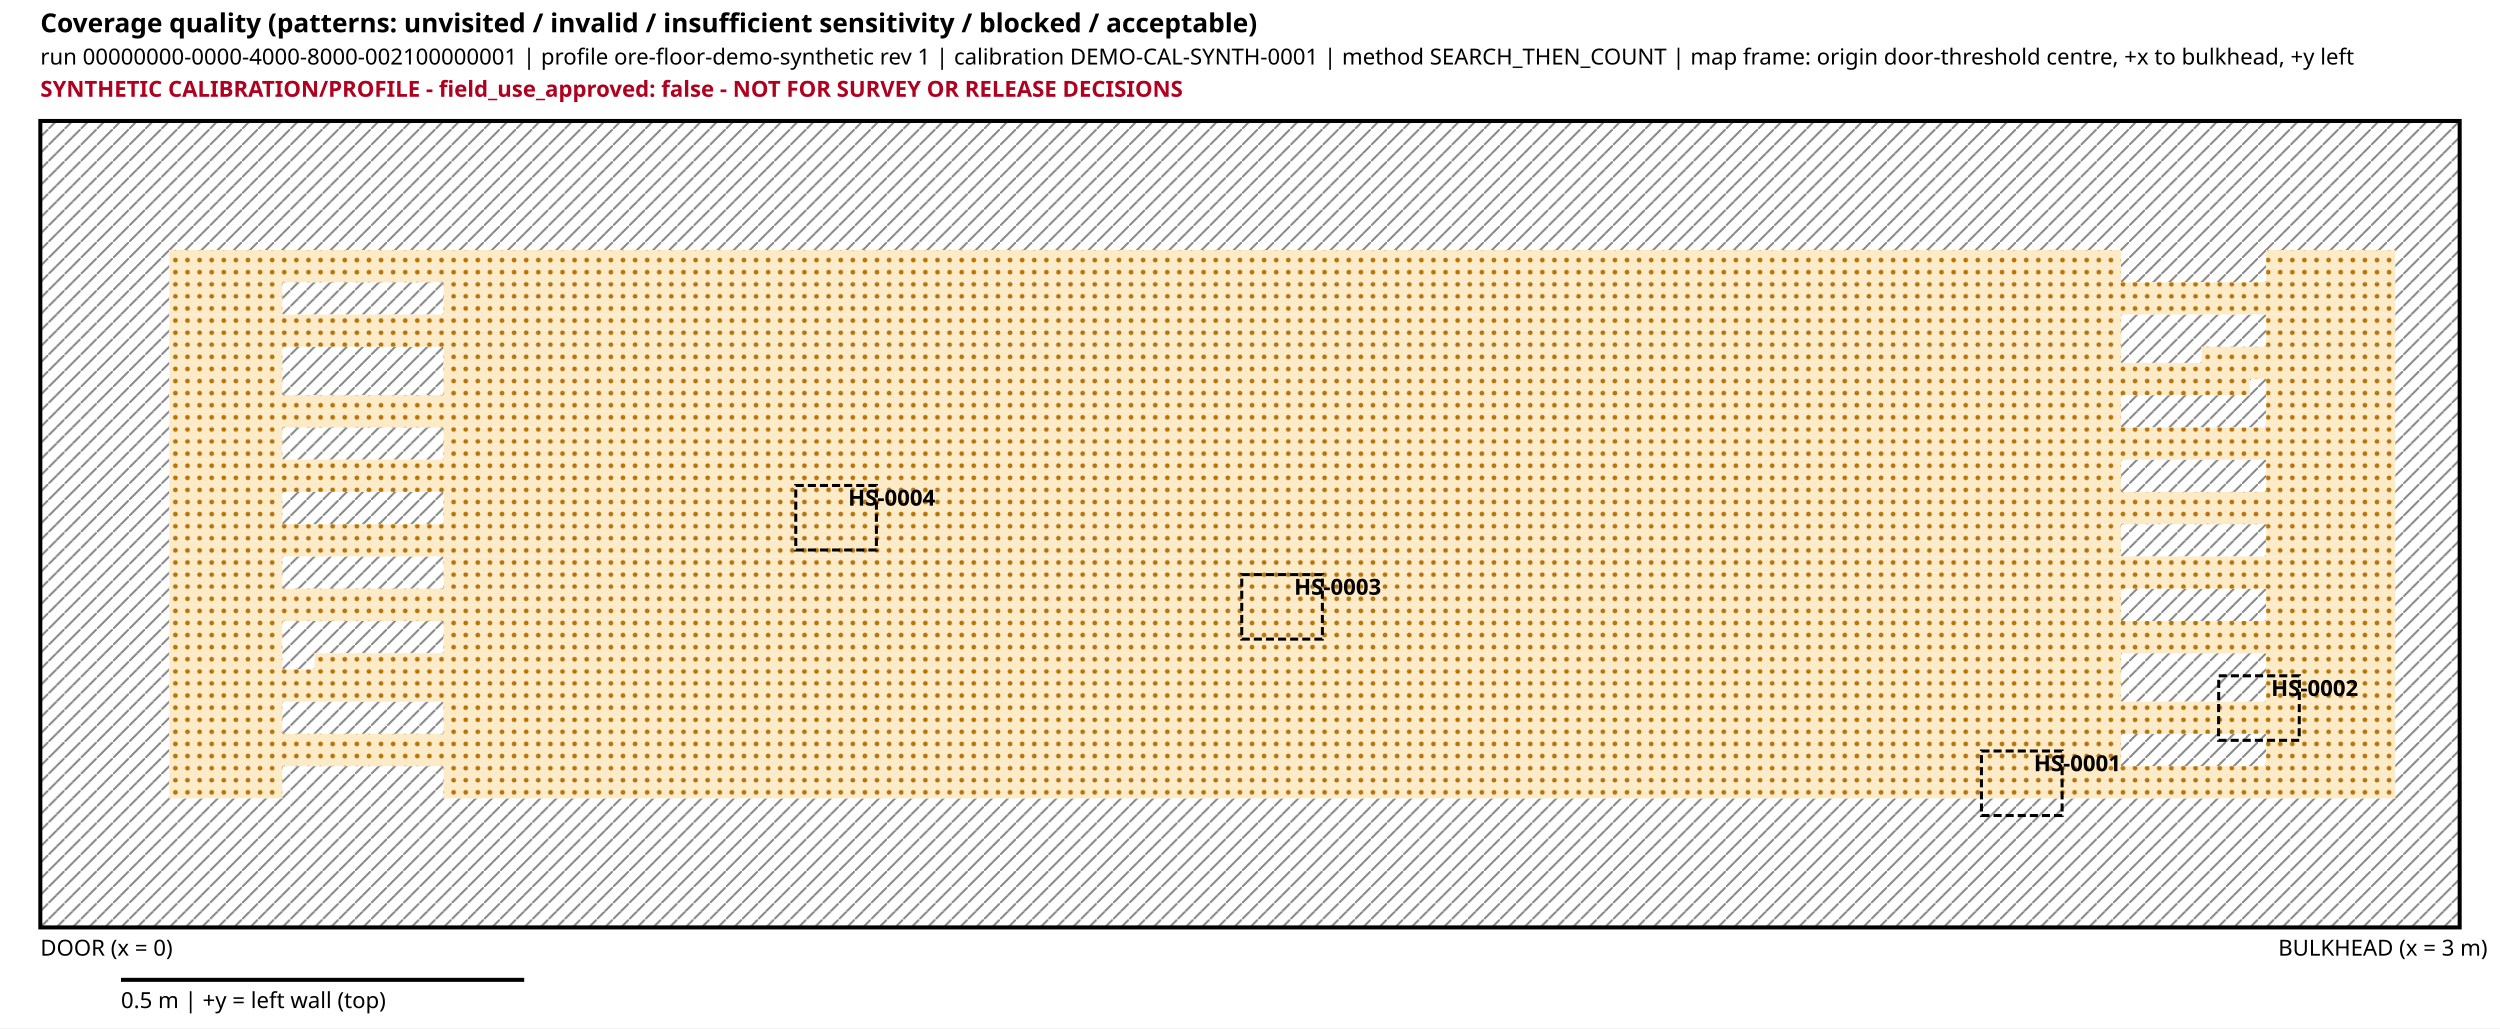
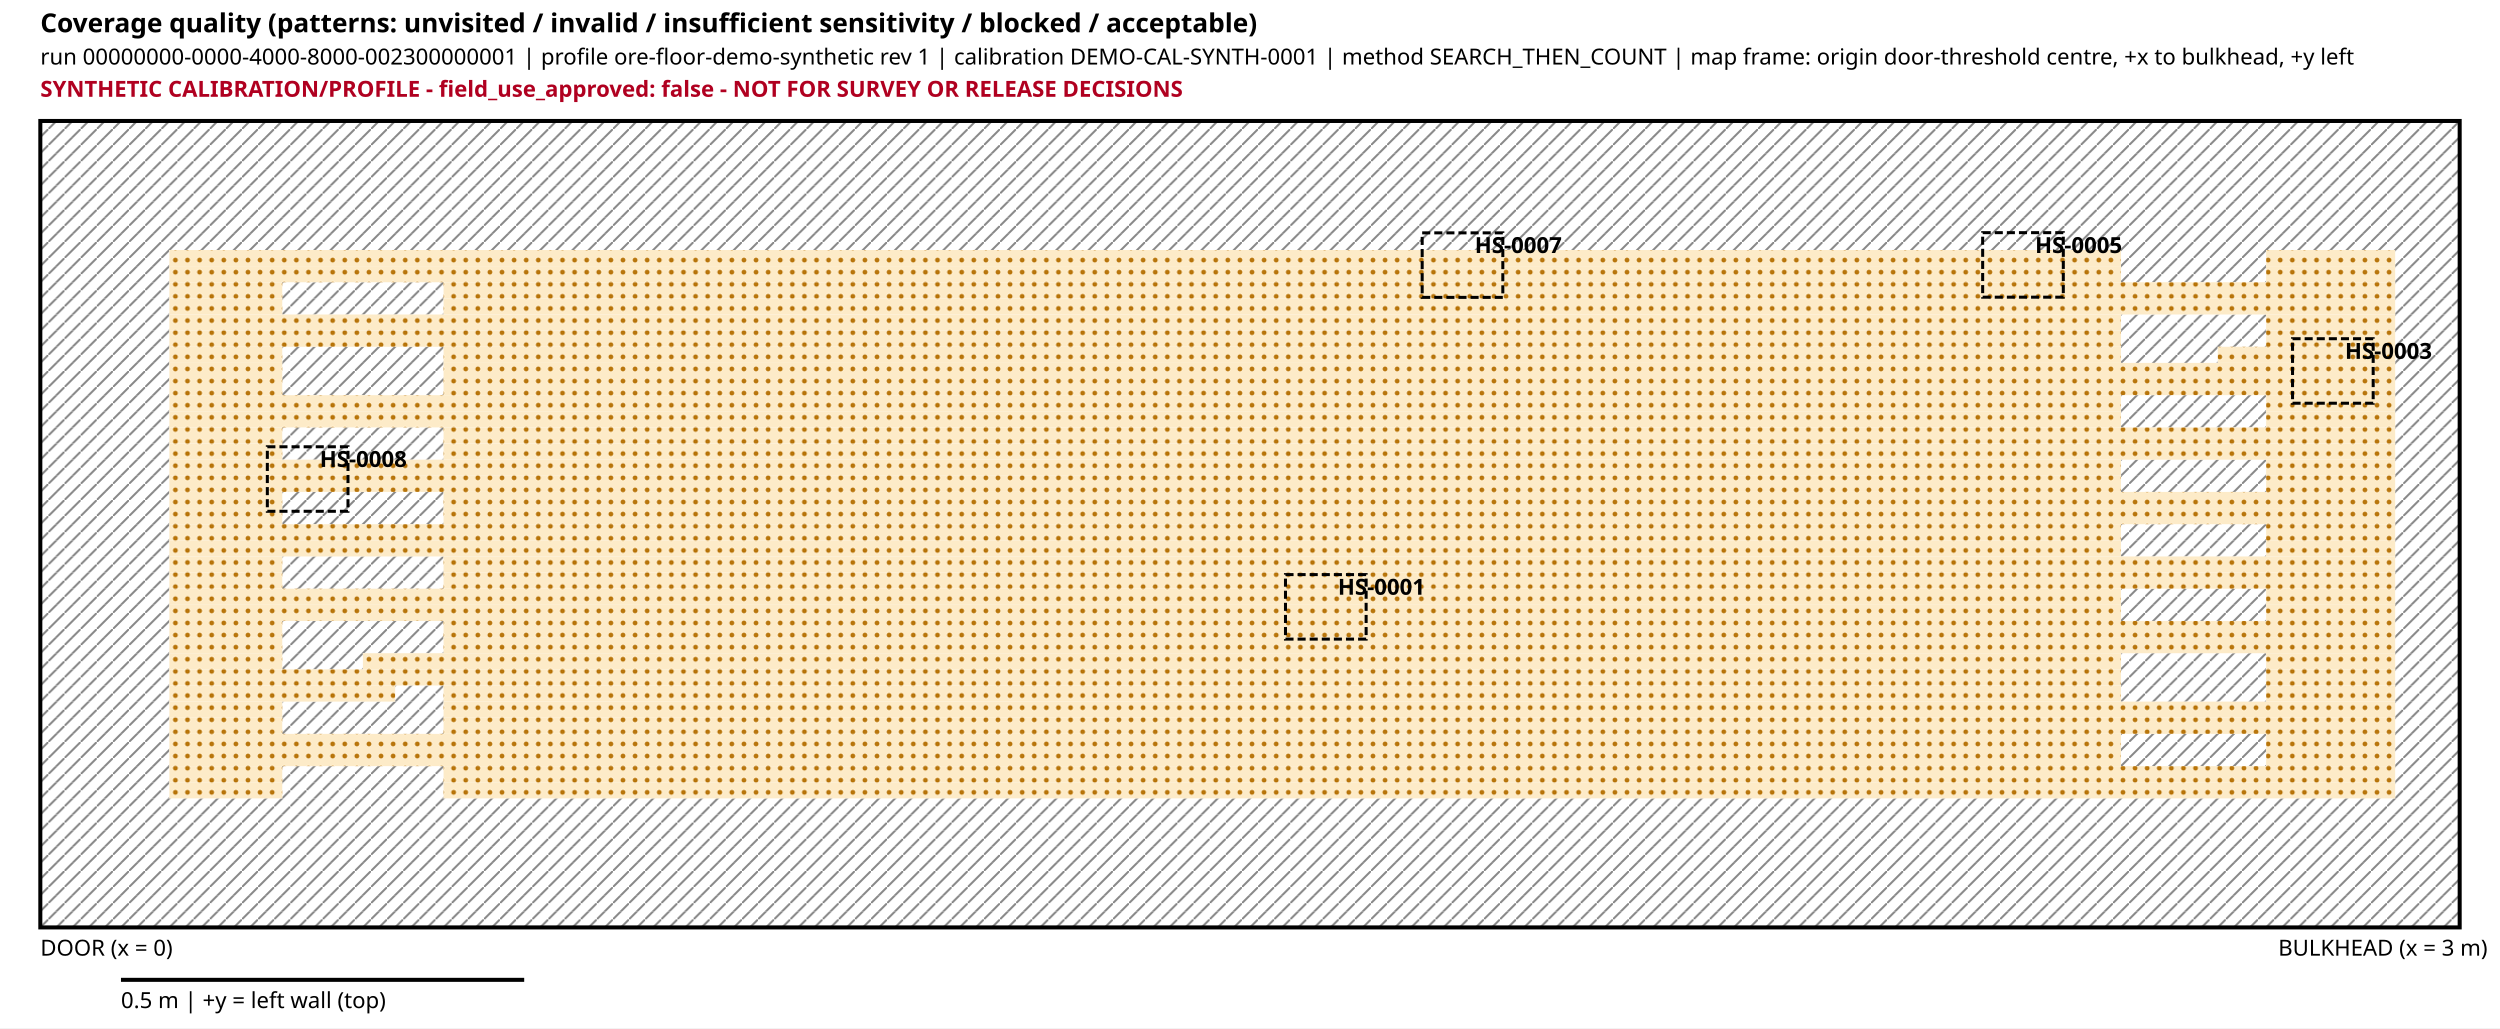
<svg xmlns="http://www.w3.org/2000/svg" width="1240" height="510" viewBox="0 0 1240 510" font-family="sans-serif" font-size="11">
  <defs>
    <pattern id="p-UNVISITED" width="8" height="8" patternUnits="userSpaceOnUse">
      <rect width="8" height="8" fill="#fff" />
      <path d="M0 8L8 0" stroke="#888" stroke-width="1" />
    </pattern>
    <pattern id="p-INVALID_DATA" width="8" height="8" patternUnits="userSpaceOnUse">
      <rect width="8" height="8" fill="#f6d5d5" />
      <path d="M0 0L8 8M0 8L8 0" stroke="#c83c3c" stroke-width="1" />
    </pattern>
    <pattern id="p-INSUFFICIENT_SENSITIVITY" width="6" height="6" patternUnits="userSpaceOnUse">
      <rect width="6" height="6" fill="#fdebc8" />
      <circle cx="3" cy="3" r="1.2" fill="#b9770e" />
    </pattern>
    <pattern id="p-BLOCKED" width="8" height="8" patternUnits="userSpaceOnUse">
      <rect width="8" height="8" fill="#e4dcf0" />
      <path d="M0 4H8" stroke="#785aa0" stroke-width="2" />
    </pattern>
    <pattern id="p-EXCLUDED" width="8" height="8" patternUnits="userSpaceOnUse">
      <rect width="8" height="8" fill="#5a5a5a" />
    </pattern>
    <pattern id="p-ACCEPTABLE" width="8" height="8" patternUnits="userSpaceOnUse">
      <rect width="8" height="8" fill="#2e8b57" />
    </pattern>
  </defs>
  <rect width="1240" height="510" fill="#fff" />
  <text x="20" y="16" font-size="13" font-weight="bold">Coverage quality (patterns: unvisited / invalid / insufficient sensitivity / blocked / acceptable)</text>
-   <text x="20" y="32">run 00000000-0000-4000-8000-002100000001 | profile ore-floor-demo-synthetic rev 1 | calibration DEMO-CAL-SYNTH-0001 | method SEARCH_THEN_COUNT | map frame: origin door-threshold centre, +x to bulkhead, +y left</text>
+   <text x="20" y="32">run 00000000-0000-4000-8000-002300000001 | profile ore-floor-demo-synthetic rev 1 | calibration DEMO-CAL-SYNTH-0001 | method SEARCH_THEN_COUNT | map frame: origin door-threshold centre, +x to bulkhead, +y left</text>
  <text x="20" y="48" fill="#b00020" font-weight="bold">SYNTHETIC CALIBRATION/PROFILE - field_use_approved: false - NOT FOR SURVEY OR RELEASE DECISIONS</text>
  <rect x="20.0" y="452.0" width="1200.0" height="8.0" fill="url(#p-UNVISITED)" />
  <rect x="20.0" y="444.0" width="1200.0" height="8.0" fill="url(#p-UNVISITED)" />
  <rect x="20.0" y="436.0" width="1200.0" height="8.0" fill="url(#p-UNVISITED)" />
  <rect x="20.0" y="428.0" width="1200.0" height="8.0" fill="url(#p-UNVISITED)" />
  <rect x="20.0" y="420.0" width="1200.0" height="8.0" fill="url(#p-UNVISITED)" />
  <rect x="20.0" y="412.0" width="1200.0" height="8.0" fill="url(#p-UNVISITED)" />
  <rect x="20.0" y="404.0" width="1200.0" height="8.0" fill="url(#p-UNVISITED)" />
  <rect x="20.0" y="396.0" width="1200.0" height="8.0" fill="url(#p-UNVISITED)" />
  <rect x="20.0" y="388.0" width="64.0" height="8.0" fill="url(#p-UNVISITED)" />
  <rect x="140.0" y="388.0" width="80.0" height="8.0" fill="url(#p-UNVISITED)" />
  <rect x="1188.0" y="388.0" width="32.0" height="8.0" fill="url(#p-UNVISITED)" />
  <rect x="20.0" y="380.0" width="64.0" height="8.0" fill="url(#p-UNVISITED)" />
  <rect x="140.0" y="380.0" width="80.0" height="8.0" fill="url(#p-UNVISITED)" />
  <rect x="1188.0" y="380.0" width="32.0" height="8.0" fill="url(#p-UNVISITED)" />
  <rect x="20.0" y="372.0" width="64.0" height="8.0" fill="url(#p-UNVISITED)" />
  <rect x="1052.0" y="372.0" width="72.0" height="8.0" fill="url(#p-UNVISITED)" />
  <rect x="1188.0" y="372.0" width="32.0" height="8.0" fill="url(#p-UNVISITED)" />
  <rect x="20.0" y="364.0" width="64.0" height="8.0" fill="url(#p-UNVISITED)" />
  <rect x="1052.0" y="364.0" width="72.0" height="8.0" fill="url(#p-UNVISITED)" />
  <rect x="1188.0" y="364.0" width="32.0" height="8.0" fill="url(#p-UNVISITED)" />
  <rect x="20.0" y="356.0" width="64.0" height="8.0" fill="url(#p-UNVISITED)" />
  <rect x="140.0" y="356.0" width="80.0" height="8.0" fill="url(#p-UNVISITED)" />
  <rect x="1188.0" y="356.0" width="32.0" height="8.0" fill="url(#p-UNVISITED)" />
  <rect x="20.0" y="348.0" width="64.0" height="8.0" fill="url(#p-UNVISITED)" />
  <rect x="140.0" y="348.0" width="80.0" height="8.0" fill="url(#p-UNVISITED)" />
  <rect x="1188.0" y="348.0" width="32.0" height="8.0" fill="url(#p-UNVISITED)" />
  <rect x="20.0" y="340.0" width="64.0" height="8.0" fill="url(#p-UNVISITED)" />
+   <rect x="196.0" y="340.0" width="24.0" height="8.0" fill="url(#p-UNVISITED)" />
  <rect x="1052.0" y="340.0" width="72.0" height="8.0" fill="url(#p-UNVISITED)" />
  <rect x="1188.0" y="340.0" width="32.0" height="8.0" fill="url(#p-UNVISITED)" />
  <rect x="20.0" y="332.0" width="64.0" height="8.0" fill="url(#p-UNVISITED)" />
  <rect x="1052.0" y="332.0" width="72.0" height="8.0" fill="url(#p-UNVISITED)" />
  <rect x="1188.0" y="332.0" width="32.0" height="8.0" fill="url(#p-UNVISITED)" />
  <rect x="20.0" y="324.0" width="64.0" height="8.0" fill="url(#p-UNVISITED)" />
-   <rect x="140.0" y="324.0" width="16.0" height="8.0" fill="url(#p-UNVISITED)" />
+   <rect x="140.0" y="324.0" width="40.0" height="8.0" fill="url(#p-UNVISITED)" />
  <rect x="1052.0" y="324.0" width="72.0" height="8.0" fill="url(#p-UNVISITED)" />
  <rect x="1188.0" y="324.0" width="32.0" height="8.0" fill="url(#p-UNVISITED)" />
  <rect x="20.0" y="316.0" width="64.0" height="8.0" fill="url(#p-UNVISITED)" />
  <rect x="140.0" y="316.0" width="80.0" height="8.0" fill="url(#p-UNVISITED)" />
  <rect x="1188.0" y="316.0" width="32.0" height="8.0" fill="url(#p-UNVISITED)" />
  <rect x="20.0" y="308.0" width="64.0" height="8.0" fill="url(#p-UNVISITED)" />
  <rect x="140.0" y="308.0" width="80.0" height="8.0" fill="url(#p-UNVISITED)" />
  <rect x="1188.0" y="308.0" width="32.0" height="8.0" fill="url(#p-UNVISITED)" />
  <rect x="20.0" y="300.0" width="64.0" height="8.0" fill="url(#p-UNVISITED)" />
  <rect x="1052.0" y="300.0" width="72.0" height="8.0" fill="url(#p-UNVISITED)" />
  <rect x="1188.0" y="300.0" width="32.0" height="8.0" fill="url(#p-UNVISITED)" />
  <rect x="20.0" y="292.0" width="64.0" height="8.0" fill="url(#p-UNVISITED)" />
  <rect x="1052.0" y="292.0" width="72.0" height="8.0" fill="url(#p-UNVISITED)" />
  <rect x="1188.0" y="292.0" width="32.0" height="8.0" fill="url(#p-UNVISITED)" />
  <rect x="20.0" y="284.0" width="64.0" height="8.0" fill="url(#p-UNVISITED)" />
  <rect x="140.0" y="284.0" width="80.0" height="8.0" fill="url(#p-UNVISITED)" />
  <rect x="1188.0" y="284.0" width="32.0" height="8.0" fill="url(#p-UNVISITED)" />
  <rect x="20.0" y="276.0" width="64.0" height="8.0" fill="url(#p-UNVISITED)" />
  <rect x="140.0" y="276.0" width="80.0" height="8.0" fill="url(#p-UNVISITED)" />
  <rect x="1188.0" y="276.0" width="32.0" height="8.0" fill="url(#p-UNVISITED)" />
  <rect x="20.0" y="268.0" width="64.0" height="8.0" fill="url(#p-UNVISITED)" />
  <rect x="1052.0" y="268.0" width="72.0" height="8.0" fill="url(#p-UNVISITED)" />
  <rect x="1188.0" y="268.0" width="32.0" height="8.0" fill="url(#p-UNVISITED)" />
  <rect x="20.0" y="260.0" width="64.0" height="8.0" fill="url(#p-UNVISITED)" />
  <rect x="1052.0" y="260.0" width="72.0" height="8.0" fill="url(#p-UNVISITED)" />
  <rect x="1188.0" y="260.0" width="32.0" height="8.0" fill="url(#p-UNVISITED)" />
  <rect x="20.0" y="252.0" width="64.0" height="8.0" fill="url(#p-UNVISITED)" />
  <rect x="140.0" y="252.0" width="80.0" height="8.0" fill="url(#p-UNVISITED)" />
  <rect x="1188.0" y="252.0" width="32.0" height="8.0" fill="url(#p-UNVISITED)" />
  <rect x="20.0" y="244.0" width="64.0" height="8.0" fill="url(#p-UNVISITED)" />
  <rect x="140.0" y="244.0" width="80.0" height="8.0" fill="url(#p-UNVISITED)" />
  <rect x="1188.0" y="244.0" width="32.0" height="8.0" fill="url(#p-UNVISITED)" />
  <rect x="20.0" y="236.0" width="64.0" height="8.0" fill="url(#p-UNVISITED)" />
  <rect x="1052.0" y="236.0" width="72.0" height="8.0" fill="url(#p-UNVISITED)" />
  <rect x="1188.0" y="236.0" width="32.0" height="8.0" fill="url(#p-UNVISITED)" />
  <rect x="20.0" y="228.0" width="64.0" height="8.0" fill="url(#p-UNVISITED)" />
  <rect x="1052.0" y="228.0" width="72.0" height="8.0" fill="url(#p-UNVISITED)" />
  <rect x="1188.0" y="228.0" width="32.0" height="8.0" fill="url(#p-UNVISITED)" />
  <rect x="20.0" y="220.0" width="64.0" height="8.0" fill="url(#p-UNVISITED)" />
  <rect x="140.0" y="220.0" width="80.0" height="8.0" fill="url(#p-UNVISITED)" />
  <rect x="1188.0" y="220.0" width="32.0" height="8.0" fill="url(#p-UNVISITED)" />
  <rect x="20.0" y="212.0" width="64.0" height="8.0" fill="url(#p-UNVISITED)" />
  <rect x="140.0" y="212.0" width="80.0" height="8.0" fill="url(#p-UNVISITED)" />
  <rect x="1188.0" y="212.0" width="32.0" height="8.0" fill="url(#p-UNVISITED)" />
  <rect x="20.0" y="204.0" width="64.0" height="8.0" fill="url(#p-UNVISITED)" />
  <rect x="1052.0" y="204.0" width="72.0" height="8.0" fill="url(#p-UNVISITED)" />
  <rect x="1188.0" y="204.0" width="32.0" height="8.0" fill="url(#p-UNVISITED)" />
  <rect x="20.0" y="196.0" width="64.0" height="8.0" fill="url(#p-UNVISITED)" />
  <rect x="1052.0" y="196.0" width="72.0" height="8.0" fill="url(#p-UNVISITED)" />
  <rect x="1188.0" y="196.0" width="32.0" height="8.0" fill="url(#p-UNVISITED)" />
  <rect x="20.0" y="188.0" width="64.0" height="8.0" fill="url(#p-UNVISITED)" />
  <rect x="140.0" y="188.0" width="80.0" height="8.0" fill="url(#p-UNVISITED)" />
-   <rect x="1116.0" y="188.0" width="8.0" height="8.0" fill="url(#p-UNVISITED)" />
  <rect x="1188.0" y="188.0" width="32.0" height="8.0" fill="url(#p-UNVISITED)" />
  <rect x="20.0" y="180.0" width="64.0" height="8.0" fill="url(#p-UNVISITED)" />
  <rect x="140.0" y="180.0" width="80.0" height="8.0" fill="url(#p-UNVISITED)" />
  <rect x="1188.0" y="180.0" width="32.0" height="8.0" fill="url(#p-UNVISITED)" />
  <rect x="20.0" y="172.0" width="64.0" height="8.0" fill="url(#p-UNVISITED)" />
  <rect x="140.0" y="172.0" width="80.0" height="8.0" fill="url(#p-UNVISITED)" />
-   <rect x="1052.0" y="172.0" width="40.0" height="8.0" fill="url(#p-UNVISITED)" />
+   <rect x="1052.0" y="172.0" width="48.0" height="8.0" fill="url(#p-UNVISITED)" />
  <rect x="1188.0" y="172.0" width="32.0" height="8.0" fill="url(#p-UNVISITED)" />
  <rect x="20.0" y="164.0" width="64.0" height="8.0" fill="url(#p-UNVISITED)" />
  <rect x="1052.0" y="164.0" width="72.0" height="8.0" fill="url(#p-UNVISITED)" />
  <rect x="1188.0" y="164.0" width="32.0" height="8.0" fill="url(#p-UNVISITED)" />
  <rect x="20.0" y="156.0" width="64.0" height="8.0" fill="url(#p-UNVISITED)" />
  <rect x="1052.0" y="156.0" width="72.0" height="8.0" fill="url(#p-UNVISITED)" />
  <rect x="1188.0" y="156.0" width="32.0" height="8.0" fill="url(#p-UNVISITED)" />
  <rect x="20.0" y="148.0" width="64.0" height="8.0" fill="url(#p-UNVISITED)" />
  <rect x="140.0" y="148.0" width="80.0" height="8.0" fill="url(#p-UNVISITED)" />
  <rect x="1188.0" y="148.0" width="32.0" height="8.0" fill="url(#p-UNVISITED)" />
  <rect x="20.0" y="140.0" width="64.0" height="8.0" fill="url(#p-UNVISITED)" />
  <rect x="140.0" y="140.0" width="80.0" height="8.0" fill="url(#p-UNVISITED)" />
  <rect x="1188.0" y="140.0" width="32.0" height="8.0" fill="url(#p-UNVISITED)" />
  <rect x="20.0" y="132.0" width="64.0" height="8.0" fill="url(#p-UNVISITED)" />
  <rect x="1052.0" y="132.0" width="72.0" height="8.0" fill="url(#p-UNVISITED)" />
  <rect x="1188.0" y="132.0" width="32.0" height="8.0" fill="url(#p-UNVISITED)" />
  <rect x="20.0" y="124.0" width="64.0" height="8.0" fill="url(#p-UNVISITED)" />
  <rect x="1052.0" y="124.0" width="72.0" height="8.0" fill="url(#p-UNVISITED)" />
  <rect x="1188.0" y="124.0" width="32.0" height="8.0" fill="url(#p-UNVISITED)" />
  <rect x="20.0" y="116.0" width="1200.0" height="8.0" fill="url(#p-UNVISITED)" />
  <rect x="20.0" y="108.0" width="1200.0" height="8.0" fill="url(#p-UNVISITED)" />
  <rect x="20.0" y="100.0" width="1200.0" height="8.0" fill="url(#p-UNVISITED)" />
  <rect x="20.0" y="92.0" width="1200.0" height="8.0" fill="url(#p-UNVISITED)" />
  <rect x="20.0" y="84.0" width="1200.0" height="8.0" fill="url(#p-UNVISITED)" />
  <rect x="20.0" y="76.0" width="1200.0" height="8.0" fill="url(#p-UNVISITED)" />
  <rect x="20.0" y="68.0" width="1200.0" height="8.0" fill="url(#p-UNVISITED)" />
  <rect x="20.0" y="60.0" width="1200.0" height="8.0" fill="url(#p-UNVISITED)" />
  <rect x="84.0" y="388.0" width="56.0" height="8.0" fill="url(#p-INSUFFICIENT_SENSITIVITY)" />
  <rect x="220.0" y="388.0" width="968.0" height="8.0" fill="url(#p-INSUFFICIENT_SENSITIVITY)" />
  <rect x="84.0" y="380.0" width="56.0" height="8.0" fill="url(#p-INSUFFICIENT_SENSITIVITY)" />
  <rect x="220.0" y="380.0" width="968.0" height="8.0" fill="url(#p-INSUFFICIENT_SENSITIVITY)" />
  <rect x="84.0" y="372.0" width="968.0" height="8.0" fill="url(#p-INSUFFICIENT_SENSITIVITY)" />
  <rect x="1124.0" y="372.0" width="64.0" height="8.0" fill="url(#p-INSUFFICIENT_SENSITIVITY)" />
  <rect x="84.0" y="364.0" width="968.0" height="8.0" fill="url(#p-INSUFFICIENT_SENSITIVITY)" />
  <rect x="1124.0" y="364.0" width="64.0" height="8.0" fill="url(#p-INSUFFICIENT_SENSITIVITY)" />
  <rect x="84.0" y="356.0" width="56.0" height="8.0" fill="url(#p-INSUFFICIENT_SENSITIVITY)" />
  <rect x="220.0" y="356.0" width="968.0" height="8.0" fill="url(#p-INSUFFICIENT_SENSITIVITY)" />
  <rect x="84.0" y="348.0" width="56.0" height="8.0" fill="url(#p-INSUFFICIENT_SENSITIVITY)" />
  <rect x="220.0" y="348.0" width="968.0" height="8.0" fill="url(#p-INSUFFICIENT_SENSITIVITY)" />
-   <rect x="84.0" y="340.0" width="968.0" height="8.0" fill="url(#p-INSUFFICIENT_SENSITIVITY)" />
+   <rect x="84.0" y="340.0" width="112.0" height="8.0" fill="url(#p-INSUFFICIENT_SENSITIVITY)" />
+   <rect x="220.0" y="340.0" width="832.0" height="8.0" fill="url(#p-INSUFFICIENT_SENSITIVITY)" />
  <rect x="1124.0" y="340.0" width="64.0" height="8.0" fill="url(#p-INSUFFICIENT_SENSITIVITY)" />
  <rect x="84.0" y="332.0" width="968.0" height="8.0" fill="url(#p-INSUFFICIENT_SENSITIVITY)" />
  <rect x="1124.0" y="332.0" width="64.0" height="8.0" fill="url(#p-INSUFFICIENT_SENSITIVITY)" />
  <rect x="84.0" y="324.0" width="56.0" height="8.0" fill="url(#p-INSUFFICIENT_SENSITIVITY)" />
-   <rect x="156.0" y="324.0" width="896.0" height="8.0" fill="url(#p-INSUFFICIENT_SENSITIVITY)" />
+   <rect x="180.0" y="324.0" width="872.0" height="8.0" fill="url(#p-INSUFFICIENT_SENSITIVITY)" />
  <rect x="1124.0" y="324.0" width="64.0" height="8.0" fill="url(#p-INSUFFICIENT_SENSITIVITY)" />
  <rect x="84.0" y="316.0" width="56.0" height="8.0" fill="url(#p-INSUFFICIENT_SENSITIVITY)" />
  <rect x="220.0" y="316.0" width="968.0" height="8.0" fill="url(#p-INSUFFICIENT_SENSITIVITY)" />
  <rect x="84.0" y="308.0" width="56.0" height="8.0" fill="url(#p-INSUFFICIENT_SENSITIVITY)" />
  <rect x="220.0" y="308.0" width="968.0" height="8.0" fill="url(#p-INSUFFICIENT_SENSITIVITY)" />
  <rect x="84.0" y="300.0" width="968.0" height="8.0" fill="url(#p-INSUFFICIENT_SENSITIVITY)" />
  <rect x="1124.0" y="300.0" width="64.0" height="8.0" fill="url(#p-INSUFFICIENT_SENSITIVITY)" />
  <rect x="84.0" y="292.0" width="968.0" height="8.0" fill="url(#p-INSUFFICIENT_SENSITIVITY)" />
  <rect x="1124.0" y="292.0" width="64.0" height="8.0" fill="url(#p-INSUFFICIENT_SENSITIVITY)" />
  <rect x="84.0" y="284.0" width="56.0" height="8.0" fill="url(#p-INSUFFICIENT_SENSITIVITY)" />
  <rect x="220.0" y="284.0" width="968.0" height="8.0" fill="url(#p-INSUFFICIENT_SENSITIVITY)" />
  <rect x="84.0" y="276.0" width="56.0" height="8.0" fill="url(#p-INSUFFICIENT_SENSITIVITY)" />
  <rect x="220.0" y="276.0" width="968.0" height="8.0" fill="url(#p-INSUFFICIENT_SENSITIVITY)" />
  <rect x="84.0" y="268.0" width="968.0" height="8.0" fill="url(#p-INSUFFICIENT_SENSITIVITY)" />
  <rect x="1124.0" y="268.0" width="64.0" height="8.0" fill="url(#p-INSUFFICIENT_SENSITIVITY)" />
  <rect x="84.0" y="260.0" width="968.0" height="8.0" fill="url(#p-INSUFFICIENT_SENSITIVITY)" />
  <rect x="1124.0" y="260.0" width="64.0" height="8.0" fill="url(#p-INSUFFICIENT_SENSITIVITY)" />
  <rect x="84.0" y="252.0" width="56.0" height="8.0" fill="url(#p-INSUFFICIENT_SENSITIVITY)" />
  <rect x="220.0" y="252.0" width="968.0" height="8.0" fill="url(#p-INSUFFICIENT_SENSITIVITY)" />
  <rect x="84.0" y="244.0" width="56.0" height="8.0" fill="url(#p-INSUFFICIENT_SENSITIVITY)" />
  <rect x="220.0" y="244.0" width="968.0" height="8.0" fill="url(#p-INSUFFICIENT_SENSITIVITY)" />
  <rect x="84.0" y="236.0" width="968.0" height="8.0" fill="url(#p-INSUFFICIENT_SENSITIVITY)" />
  <rect x="1124.0" y="236.0" width="64.0" height="8.0" fill="url(#p-INSUFFICIENT_SENSITIVITY)" />
  <rect x="84.0" y="228.0" width="968.0" height="8.0" fill="url(#p-INSUFFICIENT_SENSITIVITY)" />
  <rect x="1124.0" y="228.0" width="64.0" height="8.0" fill="url(#p-INSUFFICIENT_SENSITIVITY)" />
  <rect x="84.0" y="220.0" width="56.0" height="8.0" fill="url(#p-INSUFFICIENT_SENSITIVITY)" />
  <rect x="220.0" y="220.0" width="968.0" height="8.0" fill="url(#p-INSUFFICIENT_SENSITIVITY)" />
  <rect x="84.0" y="212.0" width="56.0" height="8.0" fill="url(#p-INSUFFICIENT_SENSITIVITY)" />
  <rect x="220.0" y="212.0" width="968.0" height="8.0" fill="url(#p-INSUFFICIENT_SENSITIVITY)" />
  <rect x="84.0" y="204.0" width="968.0" height="8.0" fill="url(#p-INSUFFICIENT_SENSITIVITY)" />
  <rect x="1124.0" y="204.0" width="64.0" height="8.0" fill="url(#p-INSUFFICIENT_SENSITIVITY)" />
  <rect x="84.0" y="196.0" width="968.0" height="8.0" fill="url(#p-INSUFFICIENT_SENSITIVITY)" />
  <rect x="1124.0" y="196.0" width="64.0" height="8.0" fill="url(#p-INSUFFICIENT_SENSITIVITY)" />
  <rect x="84.0" y="188.0" width="56.0" height="8.0" fill="url(#p-INSUFFICIENT_SENSITIVITY)" />
-   <rect x="220.0" y="188.0" width="896.0" height="8.0" fill="url(#p-INSUFFICIENT_SENSITIVITY)" />
-   <rect x="1124.0" y="188.0" width="64.0" height="8.0" fill="url(#p-INSUFFICIENT_SENSITIVITY)" />
+   <rect x="220.0" y="188.0" width="968.0" height="8.0" fill="url(#p-INSUFFICIENT_SENSITIVITY)" />
  <rect x="84.0" y="180.0" width="56.0" height="8.0" fill="url(#p-INSUFFICIENT_SENSITIVITY)" />
  <rect x="220.0" y="180.0" width="968.0" height="8.0" fill="url(#p-INSUFFICIENT_SENSITIVITY)" />
  <rect x="84.0" y="172.0" width="56.0" height="8.0" fill="url(#p-INSUFFICIENT_SENSITIVITY)" />
  <rect x="220.0" y="172.0" width="832.0" height="8.0" fill="url(#p-INSUFFICIENT_SENSITIVITY)" />
-   <rect x="1092.0" y="172.0" width="96.0" height="8.0" fill="url(#p-INSUFFICIENT_SENSITIVITY)" />
+   <rect x="1100.0" y="172.0" width="88.0" height="8.0" fill="url(#p-INSUFFICIENT_SENSITIVITY)" />
  <rect x="84.0" y="164.0" width="968.0" height="8.0" fill="url(#p-INSUFFICIENT_SENSITIVITY)" />
  <rect x="1124.0" y="164.0" width="64.0" height="8.0" fill="url(#p-INSUFFICIENT_SENSITIVITY)" />
  <rect x="84.0" y="156.0" width="968.0" height="8.0" fill="url(#p-INSUFFICIENT_SENSITIVITY)" />
  <rect x="1124.0" y="156.0" width="64.0" height="8.0" fill="url(#p-INSUFFICIENT_SENSITIVITY)" />
  <rect x="84.0" y="148.0" width="56.0" height="8.0" fill="url(#p-INSUFFICIENT_SENSITIVITY)" />
  <rect x="220.0" y="148.0" width="968.0" height="8.0" fill="url(#p-INSUFFICIENT_SENSITIVITY)" />
  <rect x="84.0" y="140.0" width="56.0" height="8.0" fill="url(#p-INSUFFICIENT_SENSITIVITY)" />
  <rect x="220.0" y="140.0" width="968.0" height="8.0" fill="url(#p-INSUFFICIENT_SENSITIVITY)" />
  <rect x="84.0" y="132.0" width="968.0" height="8.0" fill="url(#p-INSUFFICIENT_SENSITIVITY)" />
  <rect x="1124.0" y="132.0" width="64.0" height="8.0" fill="url(#p-INSUFFICIENT_SENSITIVITY)" />
  <rect x="84.0" y="124.0" width="968.0" height="8.0" fill="url(#p-INSUFFICIENT_SENSITIVITY)" />
  <rect x="1124.0" y="124.0" width="64.0" height="8.0" fill="url(#p-INSUFFICIENT_SENSITIVITY)" />
  <rect x="20.0" y="60.0" width="1200.0" height="400.0" fill="none" stroke="#000" stroke-width="2" />
  <text x="20.0" y="474.0">DOOR (x = 0)</text>
  <text x="1130.0" y="474.0">BULKHEAD (x = 3 m)</text>
  <line x1="60.0" y1="486.0" x2="260.0" y2="486.0" stroke="#000" stroke-width="2" />
  <text x="60.0" y="500.0">0.5 m | +y = left wall (top)</text>
-   <polygon points="982.8,404.5 1022.8,404.5 1022.8,372.5 982.8,372.5" fill="none" stroke="#000" stroke-width="1.5" stroke-dasharray="4 2" />
-   <text x="1008.8" y="382.5" font-weight="bold">HS-0001</text>
-   <polygon points="1100.4,367.2 1140.4,367.2 1140.5,335.2 1100.5,335.2" fill="none" stroke="#000" stroke-width="1.5" stroke-dasharray="4 2" />
-   <text x="1126.5" y="345.2" font-weight="bold">HS-0002</text>
-   <polygon points="655.9,285.0 615.9,285.0 615.9,317.0 655.9,317.0" fill="none" stroke="#000" stroke-width="1.5" stroke-dasharray="4 2" />
-   <text x="641.9" y="295.0" font-weight="bold">HS-0003</text>
-   <polygon points="394.7,272.8 434.7,272.8 434.7,240.8 394.7,240.8" fill="none" stroke="#000" stroke-width="1.5" stroke-dasharray="4 2" />
-   <text x="420.7" y="250.8" font-weight="bold">HS-0004</text>
+   <polygon points="677.6,285.0 637.6,285.0 637.6,317.0 677.6,317.0" fill="none" stroke="#000" stroke-width="1.5" stroke-dasharray="4 2" />
+   <text x="663.6" y="295.0" font-weight="bold">HS-0001</text>
+   <polygon points="1137.1,200.0 1177.1,200.0 1177.1,168.0 1137.1,168.0" fill="none" stroke="#000" stroke-width="1.5" stroke-dasharray="4 2" />
+   <text x="1163.1" y="178.0" font-weight="bold">HS-0003</text>
+   <polygon points="1023.4,115.4 983.4,115.4 983.4,147.4 1023.4,147.4" fill="none" stroke="#000" stroke-width="1.5" stroke-dasharray="4 2" />
+   <text x="1009.4" y="125.5" font-weight="bold">HS-0005</text>
+   <polygon points="745.4,115.5 705.4,115.5 705.4,147.5 745.4,147.5" fill="none" stroke="#000" stroke-width="1.5" stroke-dasharray="4 2" />
+   <text x="731.5" y="125.5" font-weight="bold">HS-0007</text>
+   <polygon points="172.6,221.6 132.6,221.6 132.6,253.6 172.6,253.6" fill="none" stroke="#000" stroke-width="1.5" stroke-dasharray="4 2" />
+   <text x="158.6" y="231.6" font-weight="bold">HS-0008</text>
</svg>
